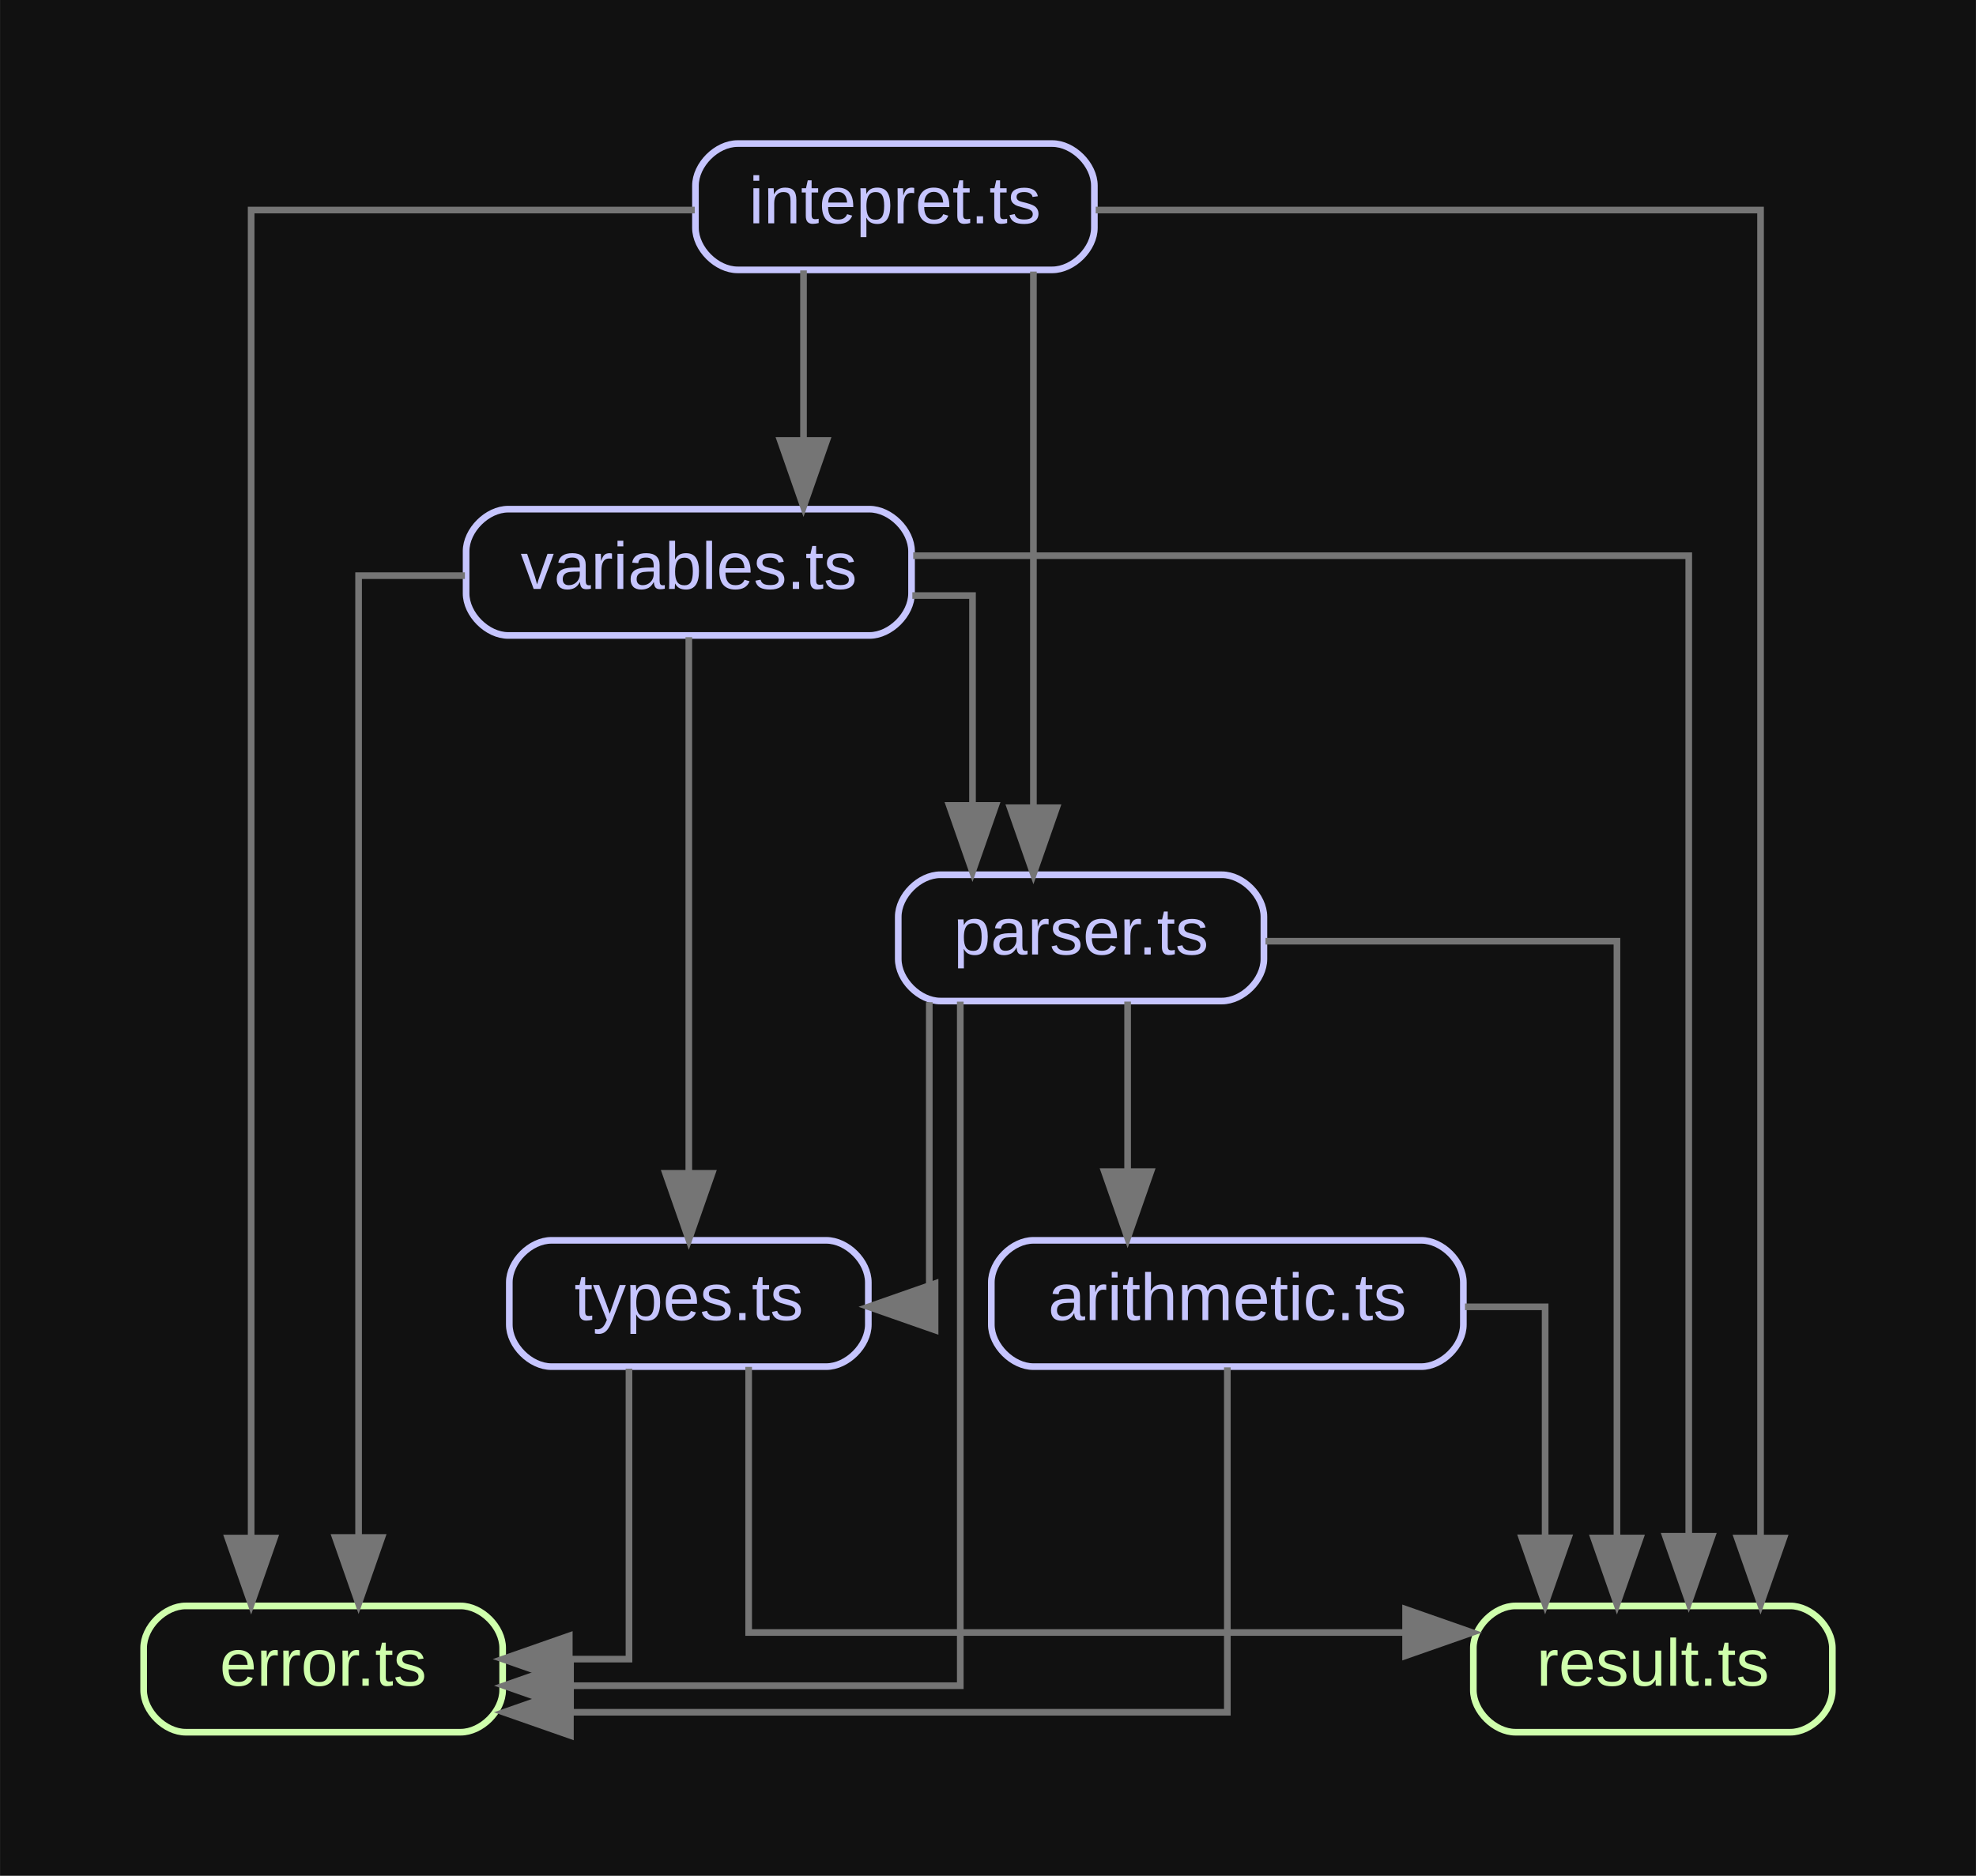
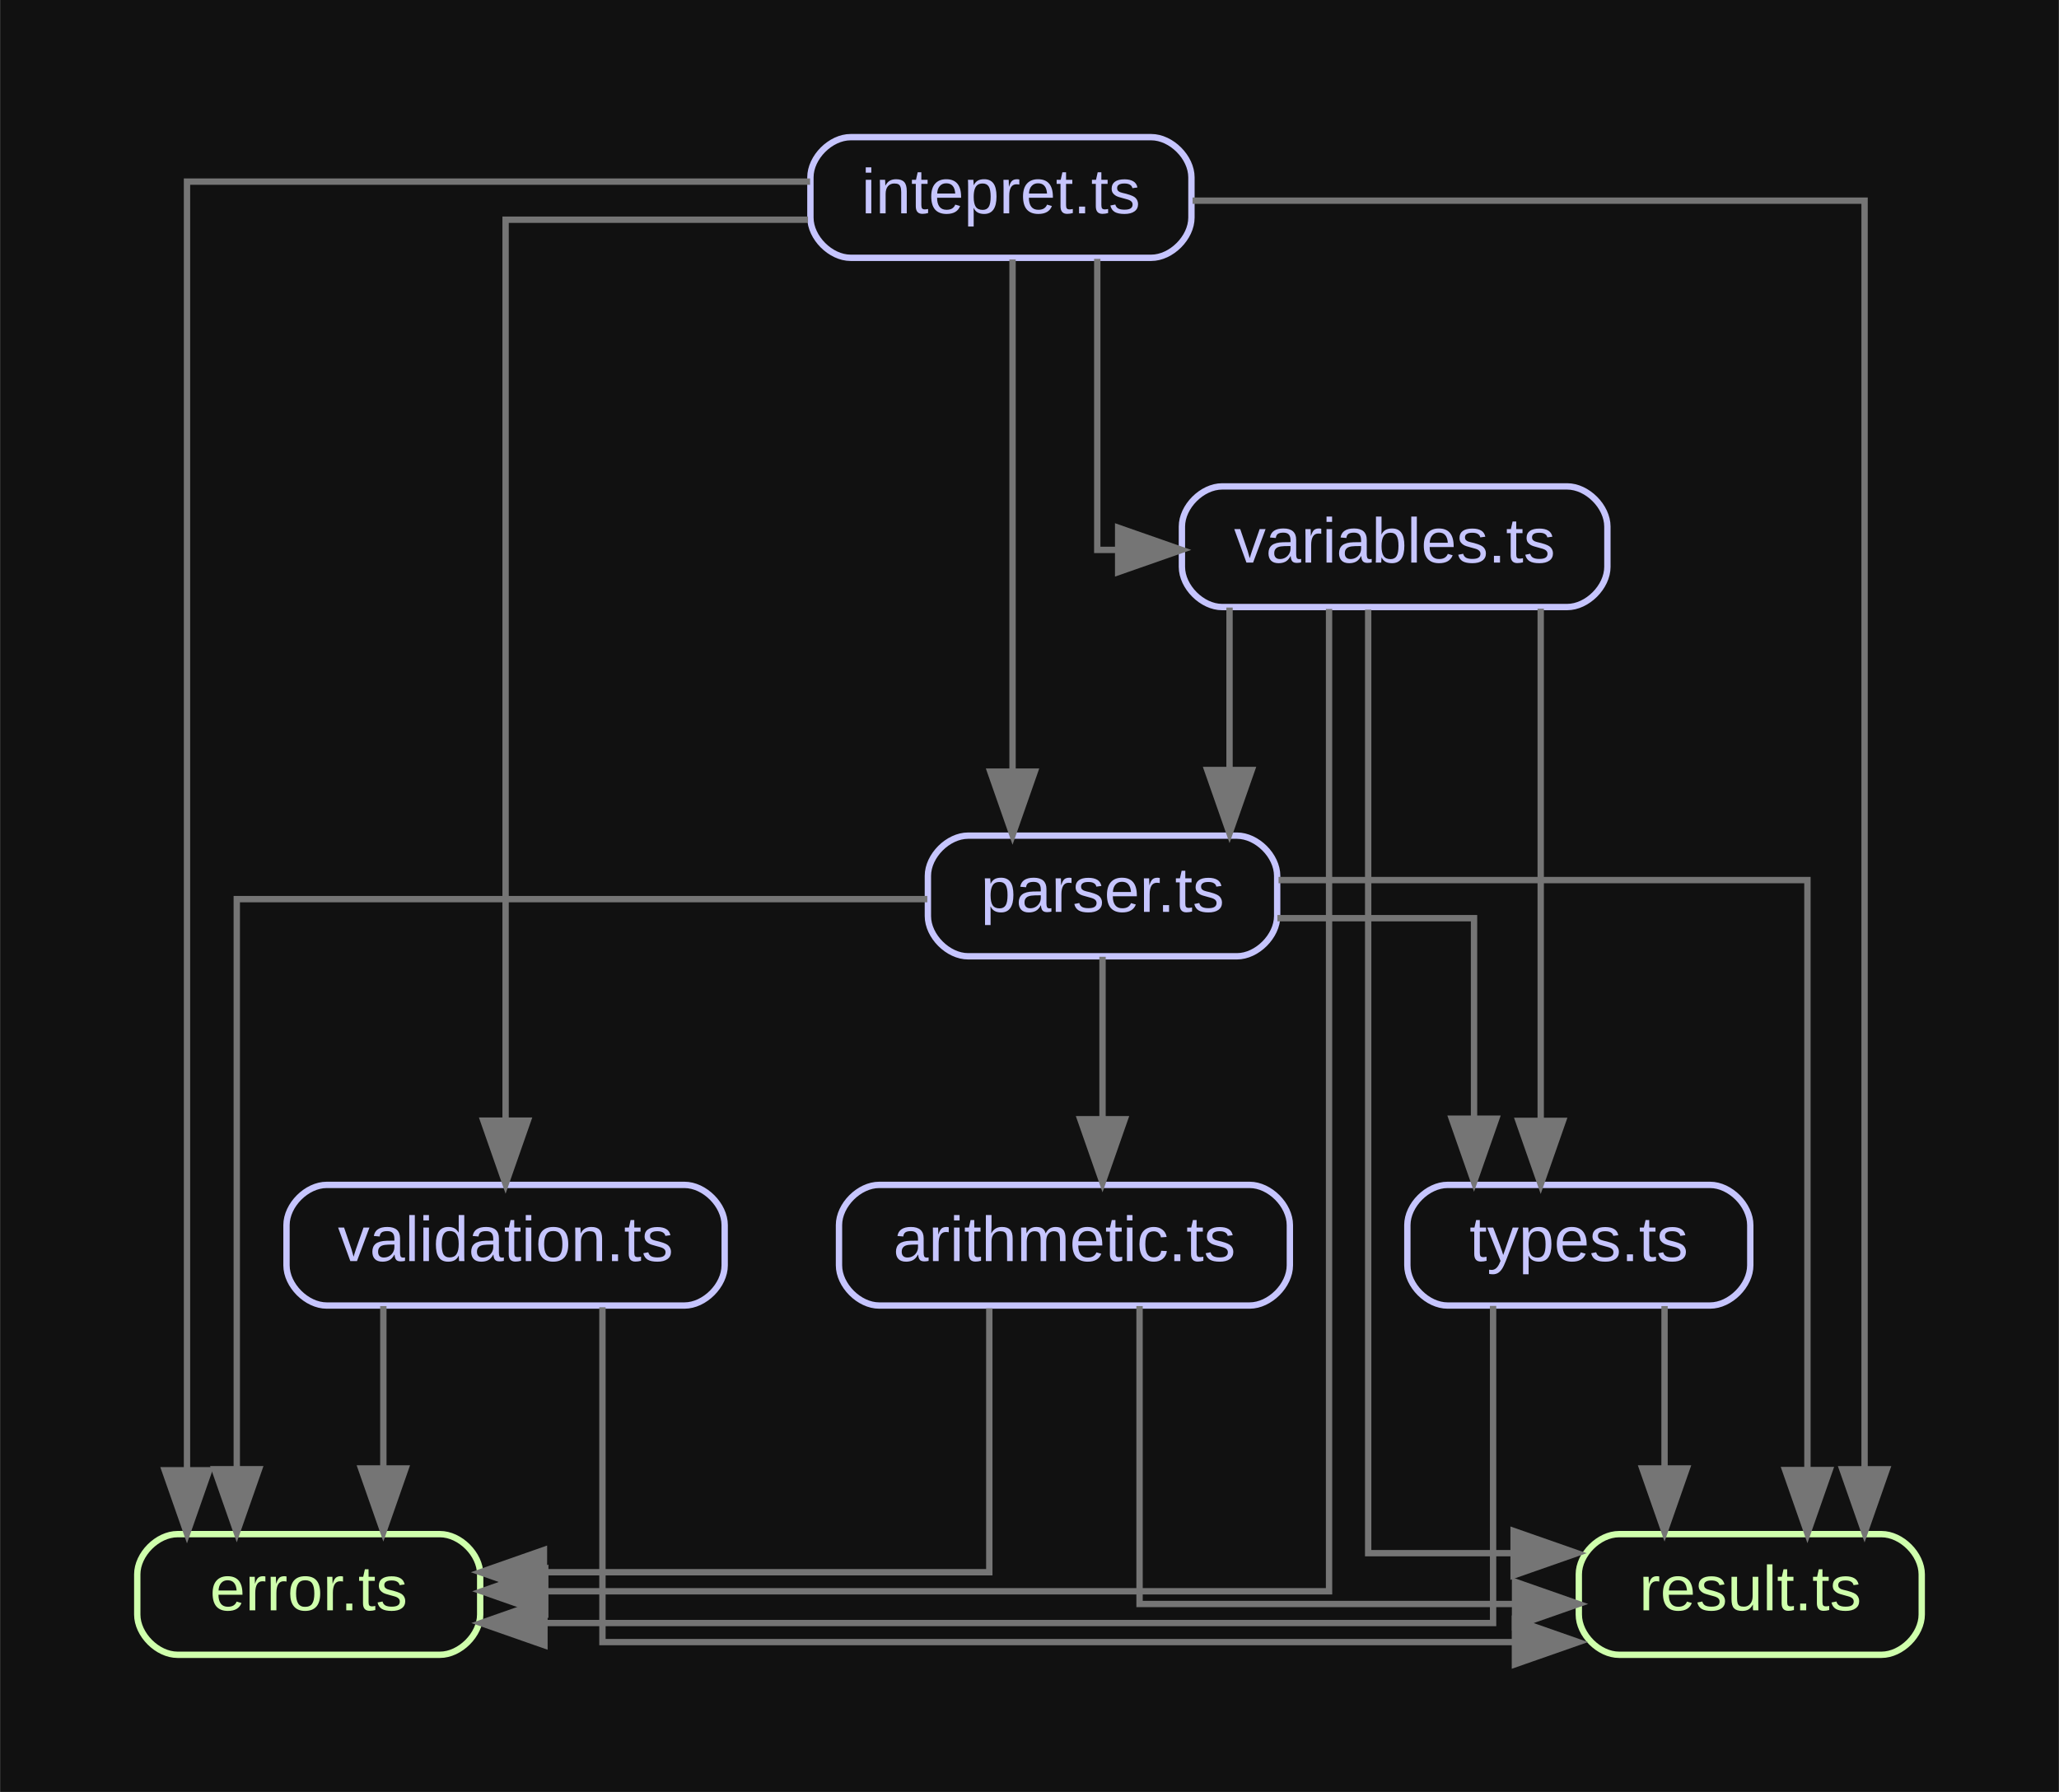
- <svg xmlns="http://www.w3.org/2000/svg" width="297pt" height="282pt" viewBox="0.00 0.00 297.20 282.20">
+ <svg xmlns="http://www.w3.org/2000/svg" width="324pt" height="282pt" viewBox="0.00 0.00 324.20 282.20">
  <g id="graph0" class="graph" transform="scale(1 1) rotate(0) translate(21.6 260.6)">
-     <polygon fill="#111111" stroke="transparent" points="-21.6,21.6 -21.6,-260.6 275.6,-260.6 275.6,21.6 -21.6,21.6" />
+     <polygon fill="#111111" stroke="transparent" points="-21.6,21.6 -21.6,-260.6 302.6,-260.6 302.6,21.6 -21.6,21.6" />
    <g id="node1" class="node">
-       <path fill="none" stroke="#c6c5fe" d="M192.17,-74C192.17,-74 133.83,-74 133.83,-74 130.67,-74 127.5,-70.83 127.5,-67.67 127.5,-67.67 127.5,-61.33 127.5,-61.33 127.5,-58.17 130.67,-55 133.83,-55 133.83,-55 192.17,-55 192.17,-55 195.33,-55 198.5,-58.17 198.5,-61.33 198.5,-61.33 198.5,-67.67 198.5,-67.67 198.5,-70.83 195.33,-74 192.17,-74" />
-       <text text-anchor="middle" x="163" y="-62" font-family="Arial" font-size="10.00" fill="#c6c5fe">arithmetic.ts</text>
+       <path fill="none" stroke="#c6c5fe" d="M175.17,-74C175.17,-74 116.83,-74 116.83,-74 113.67,-74 110.5,-70.83 110.5,-67.67 110.5,-67.67 110.5,-61.33 110.5,-61.33 110.5,-58.17 113.67,-55 116.83,-55 116.83,-55 175.17,-55 175.17,-55 178.33,-55 181.5,-58.17 181.5,-61.33 181.5,-61.33 181.5,-67.67 181.5,-67.67 181.5,-70.83 178.33,-74 175.17,-74" />
+       <text text-anchor="middle" x="146" y="-62" font-family="Arial" font-size="10.00" fill="#c6c5fe">arithmetic.ts</text>
    </g>
    <g id="node2" class="node">
      <path fill="none" stroke="#cfffac" d="M47.67,-19C47.67,-19 6.33,-19 6.33,-19 3.17,-19 0,-15.83 0,-12.67 0,-12.67 0,-6.33 0,-6.33 0,-3.17 3.17,0 6.33,0 6.33,0 47.67,0 47.67,0 50.83,0 54,-3.17 54,-6.33 54,-6.33 54,-12.67 54,-12.67 54,-15.83 50.83,-19 47.67,-19" />
      <text text-anchor="middle" x="27" y="-7" font-family="Arial" font-size="10.00" fill="#cfffac">error.ts</text>
    </g>
    <g id="edge1" class="edge">
-       <path fill="none" stroke="#757575" d="M163,-54.89C163,-37.59 163,-3 163,-3 163,-3 64.19,-3 64.19,-3" />
-       <polygon fill="#757575" stroke="#757575" points="64.19,0.5 54.19,-3 64.19,-6.5 64.19,0.5" />
+       <path fill="none" stroke="#757575" d="M134.17,-54.57C134.17,-39.6 134.17,-13 134.17,-13 134.17,-13 64.04,-13 64.04,-13" />
+       <polygon fill="#757575" stroke="#757575" points="64.04,-9.5 54.04,-13 64.04,-16.5 64.04,-9.5" />
    </g>
    <g id="node3" class="node">
-       <path fill="none" stroke="#cfffac" d="M247.67,-19C247.67,-19 206.33,-19 206.33,-19 203.17,-19 200,-15.83 200,-12.67 200,-12.67 200,-6.33 200,-6.33 200,-3.17 203.17,0 206.33,0 206.33,0 247.67,0 247.67,0 250.83,0 254,-3.17 254,-6.33 254,-6.33 254,-12.67 254,-12.67 254,-15.83 250.83,-19 247.67,-19" />
-       <text text-anchor="middle" x="227" y="-7" font-family="Arial" font-size="10.00" fill="#cfffac">result.ts</text>
+       <path fill="none" stroke="#cfffac" d="M274.67,-19C274.67,-19 233.33,-19 233.33,-19 230.17,-19 227,-15.83 227,-12.67 227,-12.67 227,-6.33 227,-6.33 227,-3.17 230.17,0 233.33,0 233.33,0 274.67,0 274.67,0 277.83,0 281,-3.17 281,-6.33 281,-6.33 281,-12.67 281,-12.67 281,-15.83 277.83,-19 274.67,-19" />
+       <text text-anchor="middle" x="254" y="-7" font-family="Arial" font-size="10.00" fill="#cfffac">result.ts</text>
    </g>
    <g id="edge2" class="edge">
-       <path fill="none" stroke="#757575" d="M198.74,-64C205.65,-64 210.8,-64 210.8,-64 210.8,-64 210.8,-29.24 210.8,-29.24" />
-       <polygon fill="#757575" stroke="#757575" points="214.3,-29.24 210.8,-19.24 207.3,-29.24 214.3,-29.24" />
+       <path fill="none" stroke="#757575" d="M157.83,-54.92C157.83,-38.8 157.83,-8 157.83,-8 157.83,-8 216.96,-8 216.96,-8" />
+       <polygon fill="#757575" stroke="#757575" points="216.96,-11.5 226.96,-8 216.96,-4.5 216.96,-11.5" />
    </g>
    <g id="node4" class="node">
-       <path fill="none" stroke="#c6c5fe" d="M136.67,-239C136.67,-239 89.33,-239 89.33,-239 86.17,-239 83,-235.83 83,-232.67 83,-232.67 83,-226.33 83,-226.33 83,-223.17 86.17,-220 89.33,-220 89.33,-220 136.67,-220 136.67,-220 139.83,-220 143,-223.17 143,-226.33 143,-226.33 143,-232.67 143,-232.67 143,-235.83 139.83,-239 136.67,-239" />
-       <text text-anchor="middle" x="113" y="-227" font-family="Arial" font-size="10.00" fill="#c6c5fe">intepret.ts</text>
+       <path fill="none" stroke="#c6c5fe" d="M159.67,-239C159.67,-239 112.33,-239 112.33,-239 109.17,-239 106,-235.83 106,-232.67 106,-232.67 106,-226.33 106,-226.33 106,-223.17 109.17,-220 112.33,-220 112.33,-220 159.67,-220 159.67,-220 162.83,-220 166,-223.17 166,-226.33 166,-226.33 166,-232.67 166,-232.67 166,-235.83 162.83,-239 159.67,-239" />
+       <text text-anchor="middle" x="136" y="-227" font-family="Arial" font-size="10.00" fill="#c6c5fe">intepret.ts</text>
    </g>
    <g id="edge3" class="edge">
-       <path fill="none" stroke="#757575" d="M82.89,-229C54.47,-229 16.17,-229 16.17,-229 16.17,-229 16.17,-29.21 16.17,-29.21" />
-       <polygon fill="#757575" stroke="#757575" points="19.67,-29.21 16.17,-19.21 12.67,-29.21 19.67,-29.21" />
+       <path fill="none" stroke="#757575" d="M105.95,-232C68.07,-232 7.83,-232 7.83,-232 7.83,-232 7.83,-29.06 7.83,-29.06" />
+       <polygon fill="#757575" stroke="#757575" points="11.33,-29.06 7.83,-19.06 4.33,-29.06 11.33,-29.06" />
    </g>
    <g id="edge5" class="edge">
-       <path fill="none" stroke="#757575" d="M143.2,-229C181.66,-229 243.2,-229 243.2,-229 243.2,-229 243.2,-29.21 243.2,-29.21" />
-       <polygon fill="#757575" stroke="#757575" points="246.7,-29.21 243.2,-19.21 239.7,-29.21 246.7,-29.21" />
+       <path fill="none" stroke="#757575" d="M166.18,-229C206.25,-229 272,-229 272,-229 272,-229 272,-29.21 272,-29.21" />
+       <polygon fill="#757575" stroke="#757575" points="275.5,-29.21 272,-19.21 268.5,-29.21 275.5,-29.21" />
    </g>
    <g id="node5" class="node">
-       <path fill="none" stroke="#c6c5fe" d="M162.17,-129C162.17,-129 119.83,-129 119.83,-129 116.67,-129 113.5,-125.83 113.5,-122.67 113.5,-122.67 113.5,-116.33 113.5,-116.33 113.5,-113.17 116.67,-110 119.83,-110 119.83,-110 162.17,-110 162.17,-110 165.33,-110 168.5,-113.17 168.5,-116.33 168.5,-116.33 168.5,-122.67 168.5,-122.67 168.5,-125.83 165.33,-129 162.17,-129" />
-       <text text-anchor="middle" x="141" y="-117" font-family="Arial" font-size="10.00" fill="#c6c5fe">parser.ts</text>
+       <path fill="none" stroke="#c6c5fe" d="M173.17,-129C173.17,-129 130.83,-129 130.83,-129 127.67,-129 124.5,-125.83 124.5,-122.67 124.5,-122.67 124.5,-116.33 124.5,-116.33 124.5,-113.17 127.67,-110 130.83,-110 130.83,-110 173.17,-110 173.17,-110 176.33,-110 179.5,-113.17 179.5,-116.33 179.5,-116.33 179.5,-122.67 179.5,-122.67 179.5,-125.83 176.33,-129 173.17,-129" />
+       <text text-anchor="middle" x="152" y="-117" font-family="Arial" font-size="10.00" fill="#c6c5fe">parser.ts</text>
    </g>
    <g id="edge4" class="edge">
-       <path fill="none" stroke="#757575" d="M133.83,-219.74C133.83,-219.74 133.83,-139.08 133.83,-139.08" />
-       <polygon fill="#757575" stroke="#757575" points="137.33,-139.08 133.83,-129.08 130.33,-139.08 137.33,-139.08" />
+       <path fill="none" stroke="#757575" d="M137.83,-219.74C137.83,-219.74 137.83,-139.08 137.83,-139.08" />
+       <polygon fill="#757575" stroke="#757575" points="141.33,-139.08 137.83,-129.08 134.33,-139.08 141.33,-139.08" />
    </g>
    <g id="node6" class="node">
-       <path fill="none" stroke="#c6c5fe" d="M109.17,-184C109.17,-184 54.83,-184 54.83,-184 51.67,-184 48.5,-180.83 48.5,-177.67 48.5,-177.67 48.5,-171.33 48.5,-171.33 48.5,-168.17 51.67,-165 54.83,-165 54.83,-165 109.17,-165 109.17,-165 112.33,-165 115.5,-168.17 115.5,-171.33 115.5,-171.33 115.5,-177.67 115.5,-177.67 115.5,-180.83 112.33,-184 109.17,-184" />
-       <text text-anchor="middle" x="82" y="-172" font-family="Arial" font-size="10.00" fill="#c6c5fe">variables.ts</text>
+       <path fill="none" stroke="#c6c5fe" d="M86.17,-74C86.17,-74 29.83,-74 29.83,-74 26.67,-74 23.5,-70.83 23.5,-67.67 23.5,-67.67 23.5,-61.33 23.5,-61.33 23.5,-58.17 26.67,-55 29.83,-55 29.83,-55 86.17,-55 86.17,-55 89.33,-55 92.5,-58.17 92.5,-61.33 92.5,-61.33 92.5,-67.67 92.5,-67.67 92.5,-70.83 89.33,-74 86.17,-74" />
+       <text text-anchor="middle" x="58" y="-62" font-family="Arial" font-size="10.00" fill="#c6c5fe">validation.ts</text>
    </g>
    <g id="edge6" class="edge">
-       <path fill="none" stroke="#757575" d="M99.25,-219.92C99.25,-219.92 99.25,-194.34 99.25,-194.34" />
-       <polygon fill="#757575" stroke="#757575" points="102.75,-194.34 99.25,-184.34 95.75,-194.34 102.75,-194.34" />
+       <path fill="none" stroke="#757575" d="M105.62,-226C83.72,-226 58,-226 58,-226 58,-226 58,-84.12 58,-84.12" />
+       <polygon fill="#757575" stroke="#757575" points="61.5,-84.12 58,-74.12 54.5,-84.12 61.5,-84.12" />
+     </g>
+     <g id="node7" class="node">
+       <path fill="none" stroke="#c6c5fe" d="M225.17,-184C225.17,-184 170.83,-184 170.83,-184 167.67,-184 164.5,-180.83 164.5,-177.67 164.5,-177.67 164.5,-171.33 164.5,-171.33 164.5,-168.17 167.67,-165 170.83,-165 170.83,-165 225.17,-165 225.17,-165 228.33,-165 231.5,-168.17 231.5,-171.33 231.5,-171.33 231.5,-177.67 231.5,-177.67 231.5,-180.83 228.33,-184 225.17,-184" />
+       <text text-anchor="middle" x="198" y="-172" font-family="Arial" font-size="10.00" fill="#c6c5fe">variables.ts</text>
    </g>
    <g id="edge7" class="edge">
-       <path fill="none" stroke="#757575" d="M148,-109.92C148,-109.92 148,-84.34 148,-84.34" />
-       <polygon fill="#757575" stroke="#757575" points="151.5,-84.34 148,-74.34 144.5,-84.34 151.5,-84.34" />
+       <path fill="none" stroke="#757575" d="M151.17,-219.83C151.17,-203.93 151.17,-174 151.17,-174 151.17,-174 154.46,-174 154.46,-174" />
+       <polygon fill="#757575" stroke="#757575" points="154.46,-177.5 164.46,-174 154.46,-170.5 154.46,-177.5" />
    </g>
    <g id="edge8" class="edge">
-       <path fill="none" stroke="#757575" d="M122.83,-109.91C122.83,-82.7 122.83,-7 122.83,-7 122.83,-7 64.21,-7 64.21,-7" />
-       <polygon fill="#757575" stroke="#757575" points="64.21,-3.5 54.21,-7 64.21,-10.5 64.21,-3.5" />
+       <path fill="none" stroke="#757575" d="M152,-109.92C152,-109.92 152,-84.34 152,-84.34" />
+       <polygon fill="#757575" stroke="#757575" points="155.5,-84.34 152,-74.34 148.5,-84.34 155.5,-84.34" />
    </g>
    <g id="edge9" class="edge">
-       <path fill="none" stroke="#757575" d="M168.74,-119C192.05,-119 221.6,-119 221.6,-119 221.6,-119 221.6,-29.22 221.6,-29.22" />
-       <polygon fill="#757575" stroke="#757575" points="225.1,-29.22 221.6,-19.22 218.1,-29.22 225.1,-29.22" />
-     </g>
-     <g id="node7" class="node">
-       <path fill="none" stroke="#c6c5fe" d="M102.67,-74C102.67,-74 61.33,-74 61.33,-74 58.17,-74 55,-70.83 55,-67.67 55,-67.67 55,-61.33 55,-61.33 55,-58.17 58.17,-55 61.33,-55 61.33,-55 102.67,-55 102.67,-55 105.83,-55 109,-58.17 109,-61.33 109,-61.33 109,-67.67 109,-67.67 109,-70.83 105.83,-74 102.67,-74" />
-       <text text-anchor="middle" x="82" y="-62" font-family="Arial" font-size="10.00" fill="#c6c5fe">types.ts</text>
+       <path fill="none" stroke="#757575" d="M124.41,-119C84.57,-119 15.67,-119 15.67,-119 15.67,-119 15.67,-29.22 15.67,-29.22" />
+       <polygon fill="#757575" stroke="#757575" points="19.17,-29.22 15.67,-19.22 12.17,-29.22 19.17,-29.22" />
    </g>
    <g id="edge10" class="edge">
-       <path fill="none" stroke="#757575" d="M118.17,-109.83C118.17,-93.93 118.17,-64 118.17,-64 118.17,-64 117.25,-64 117.25,-64" />
-       <polygon fill="#757575" stroke="#757575" points="119.04,-60.5 109.04,-64 119.04,-67.5 119.04,-60.5" />
+       <path fill="none" stroke="#757575" d="M179.72,-122C212.6,-122 263,-122 263,-122 263,-122 263,-29.09 263,-29.09" />
+       <polygon fill="#757575" stroke="#757575" points="266.5,-29.09 263,-19.09 259.5,-29.09 266.5,-29.09" />
+     </g>
+     <g id="node8" class="node">
+       <path fill="none" stroke="#c6c5fe" d="M247.67,-74C247.67,-74 206.33,-74 206.33,-74 203.17,-74 200,-70.83 200,-67.67 200,-67.67 200,-61.33 200,-61.33 200,-58.17 203.17,-55 206.33,-55 206.33,-55 247.67,-55 247.67,-55 250.83,-55 254,-58.17 254,-61.33 254,-61.33 254,-67.67 254,-67.67 254,-70.83 250.83,-74 247.67,-74" />
+       <text text-anchor="middle" x="227" y="-62" font-family="Arial" font-size="10.00" fill="#c6c5fe">types.ts</text>
+     </g>
+     <g id="edge11" class="edge">
+       <path fill="none" stroke="#757575" d="M179.54,-116C194.71,-116 210.5,-116 210.5,-116 210.5,-116 210.5,-84.43 210.5,-84.43" />
+       <polygon fill="#757575" stroke="#757575" points="214,-84.43 210.5,-74.43 207,-84.43 214,-84.43" />
+     </g>
+     <g id="edge14" class="edge">
+       <path fill="none" stroke="#757575" d="M38.75,-54.92C38.75,-54.92 38.75,-29.34 38.75,-29.34" />
+       <polygon fill="#757575" stroke="#757575" points="42.25,-29.34 38.75,-19.34 35.25,-29.34 42.25,-29.34" />
+     </g>
+     <g id="edge15" class="edge">
+       <path fill="none" stroke="#757575" d="M73.25,-54.73C73.25,-37.16 73.25,-2 73.25,-2 73.25,-2 216.94,-2 216.94,-2" />
+       <polygon fill="#757575" stroke="#757575" points="216.94,-5.5 226.94,-2 216.94,1.5 216.94,-5.5" />
+     </g>
+     <g id="edge16" class="edge">
+       <path fill="none" stroke="#757575" d="M187.67,-164.7C187.67,-129.29 187.67,-10 187.67,-10 187.67,-10 64.25,-10 64.25,-10" />
+       <polygon fill="#757575" stroke="#757575" points="64.25,-6.5 54.25,-10 64.25,-13.5 64.25,-6.5" />
+     </g>
+     <g id="edge18" class="edge">
+       <path fill="none" stroke="#757575" d="M193.83,-164.59C193.83,-129.89 193.83,-16 193.83,-16 193.83,-16 216.73,-16 216.73,-16" />
+       <polygon fill="#757575" stroke="#757575" points="216.73,-19.5 226.73,-16 216.73,-12.5 216.73,-19.5" />
+     </g>
+     <g id="edge17" class="edge">
+       <path fill="none" stroke="#757575" d="M172,-164.92C172,-164.92 172,-139.34 172,-139.34" />
+       <polygon fill="#757575" stroke="#757575" points="175.5,-139.34 172,-129.34 168.5,-139.34 175.5,-139.34" />
+     </g>
+     <g id="edge19" class="edge">
+       <path fill="none" stroke="#757575" d="M221,-164.74C221,-164.74 221,-84.08 221,-84.08" />
+       <polygon fill="#757575" stroke="#757575" points="224.5,-84.08 221,-74.08 217.5,-84.08 224.5,-84.08" />
+     </g>
+     <g id="edge12" class="edge">
+       <path fill="none" stroke="#757575" d="M213.5,-54.94C213.5,-38.12 213.5,-5 213.5,-5 213.5,-5 64.12,-5 64.12,-5" />
+       <polygon fill="#757575" stroke="#757575" points="64.12,-1.5 54.12,-5 64.12,-8.5 64.12,-1.5" />
    </g>
    <g id="edge13" class="edge">
-       <path fill="none" stroke="#757575" d="M48.32,-174C39.46,-174 32.33,-174 32.33,-174 32.33,-174 32.33,-29.3 32.33,-29.3" />
-       <polygon fill="#757575" stroke="#757575" points="35.83,-29.3 32.33,-19.3 28.83,-29.3 35.83,-29.3" />
-     </g>
-     <g id="edge15" class="edge">
-       <path fill="none" stroke="#757575" d="M115.75,-177C160.1,-177 232.4,-177 232.4,-177 232.4,-177 232.4,-29.48 232.4,-29.48" />
-       <polygon fill="#757575" stroke="#757575" points="235.9,-29.48 232.4,-19.48 228.9,-29.48 235.9,-29.48" />
-     </g>
-     <g id="edge14" class="edge">
-       <path fill="none" stroke="#757575" d="M115.62,-171C120.91,-171 124.67,-171 124.67,-171 124.67,-171 124.67,-139.43 124.67,-139.43" />
-       <polygon fill="#757575" stroke="#757575" points="128.17,-139.43 124.67,-129.43 121.17,-139.43 128.17,-139.43" />
-     </g>
-     <g id="edge16" class="edge">
-       <path fill="none" stroke="#757575" d="M82,-164.74C82,-164.74 82,-84.08 82,-84.08" />
-       <polygon fill="#757575" stroke="#757575" points="85.5,-84.08 82,-74.08 78.5,-84.08 85.5,-84.08" />
-     </g>
-     <g id="edge11" class="edge">
-       <path fill="none" stroke="#757575" d="M73,-54.69C73,-39.24 73,-11 73,-11 73,-11 64.02,-11 64.02,-11" />
-       <polygon fill="#757575" stroke="#757575" points="64.02,-7.5 54.02,-11 64.02,-14.5 64.02,-7.5" />
-     </g>
-     <g id="edge12" class="edge">
-       <path fill="none" stroke="#757575" d="M91,-54.96C91,-40.57 91,-15 91,-15 91,-15 189.81,-15 189.81,-15" />
-       <polygon fill="#757575" stroke="#757575" points="189.81,-18.5 199.81,-15 189.81,-11.5 189.81,-18.5" />
+       <path fill="none" stroke="#757575" d="M240.5,-54.92C240.5,-54.92 240.5,-29.34 240.5,-29.34" />
+       <polygon fill="#757575" stroke="#757575" points="244,-29.34 240.5,-19.34 237,-29.34 244,-29.34" />
    </g>
  </g>
</svg>
